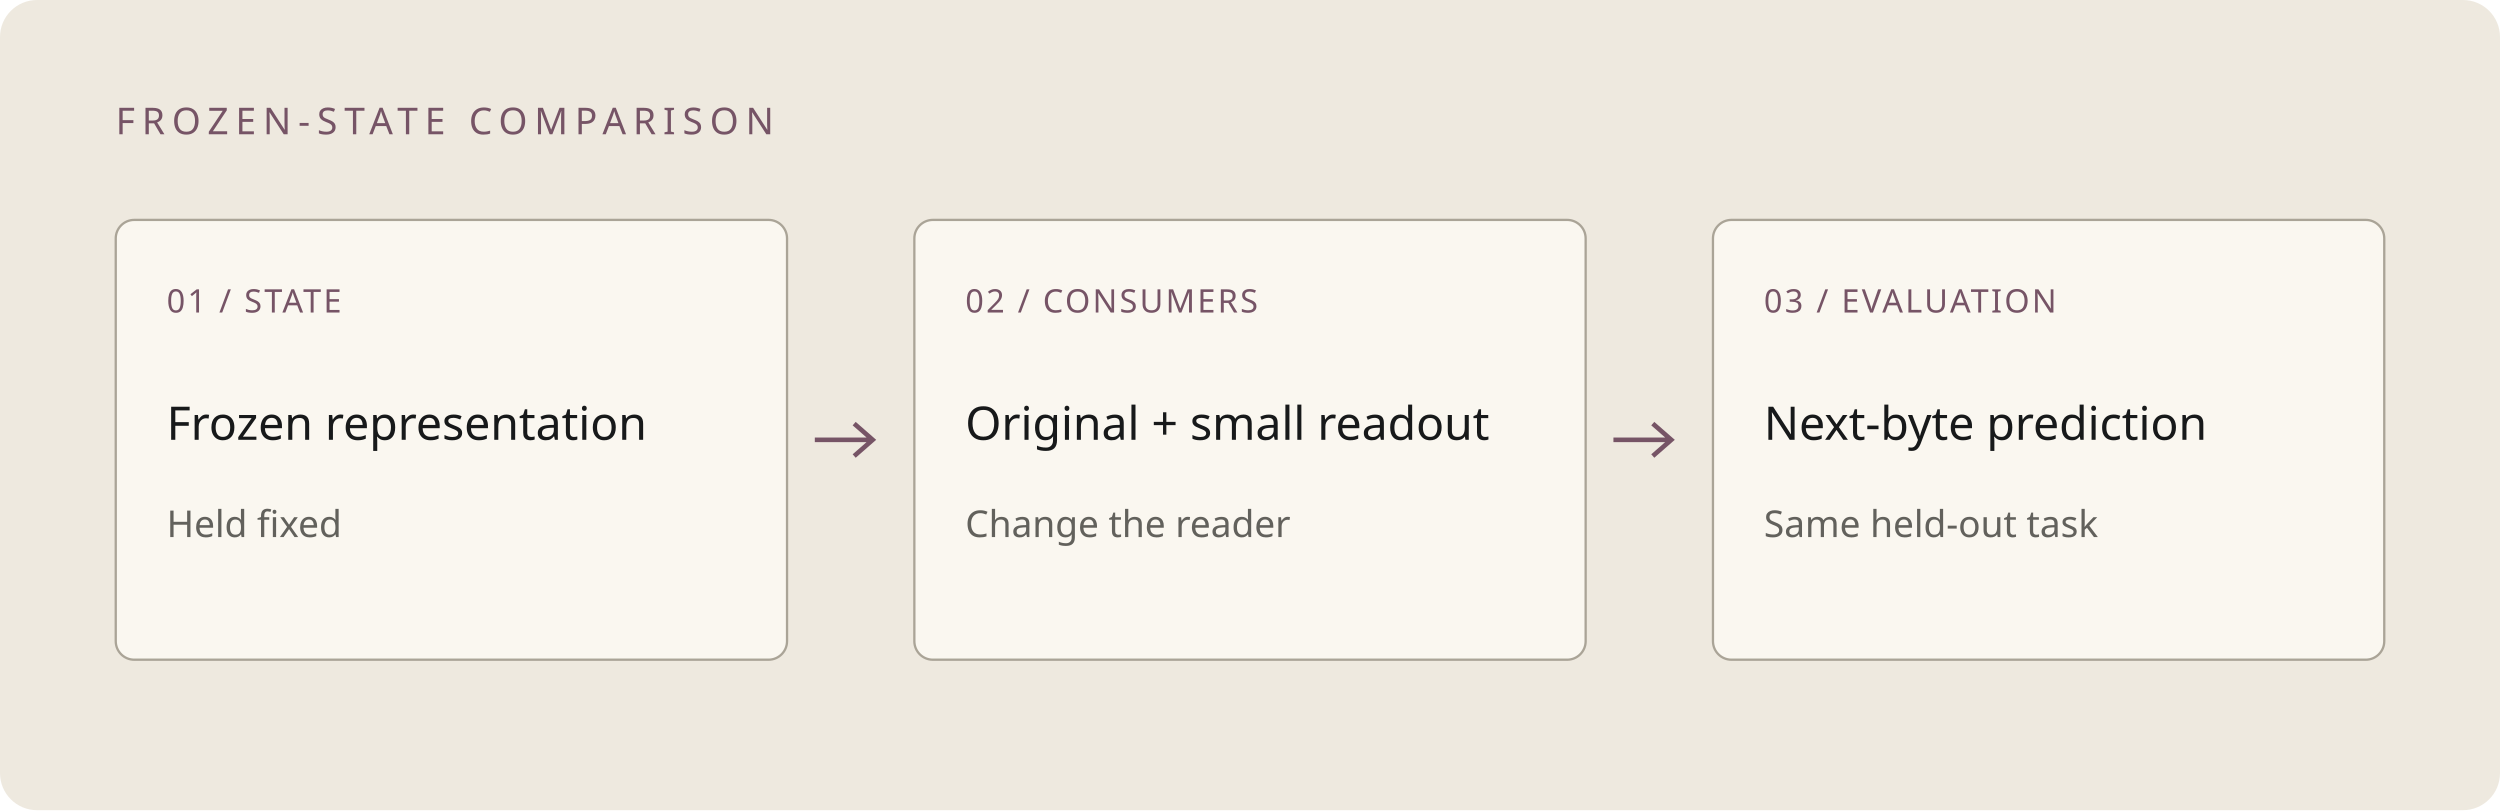
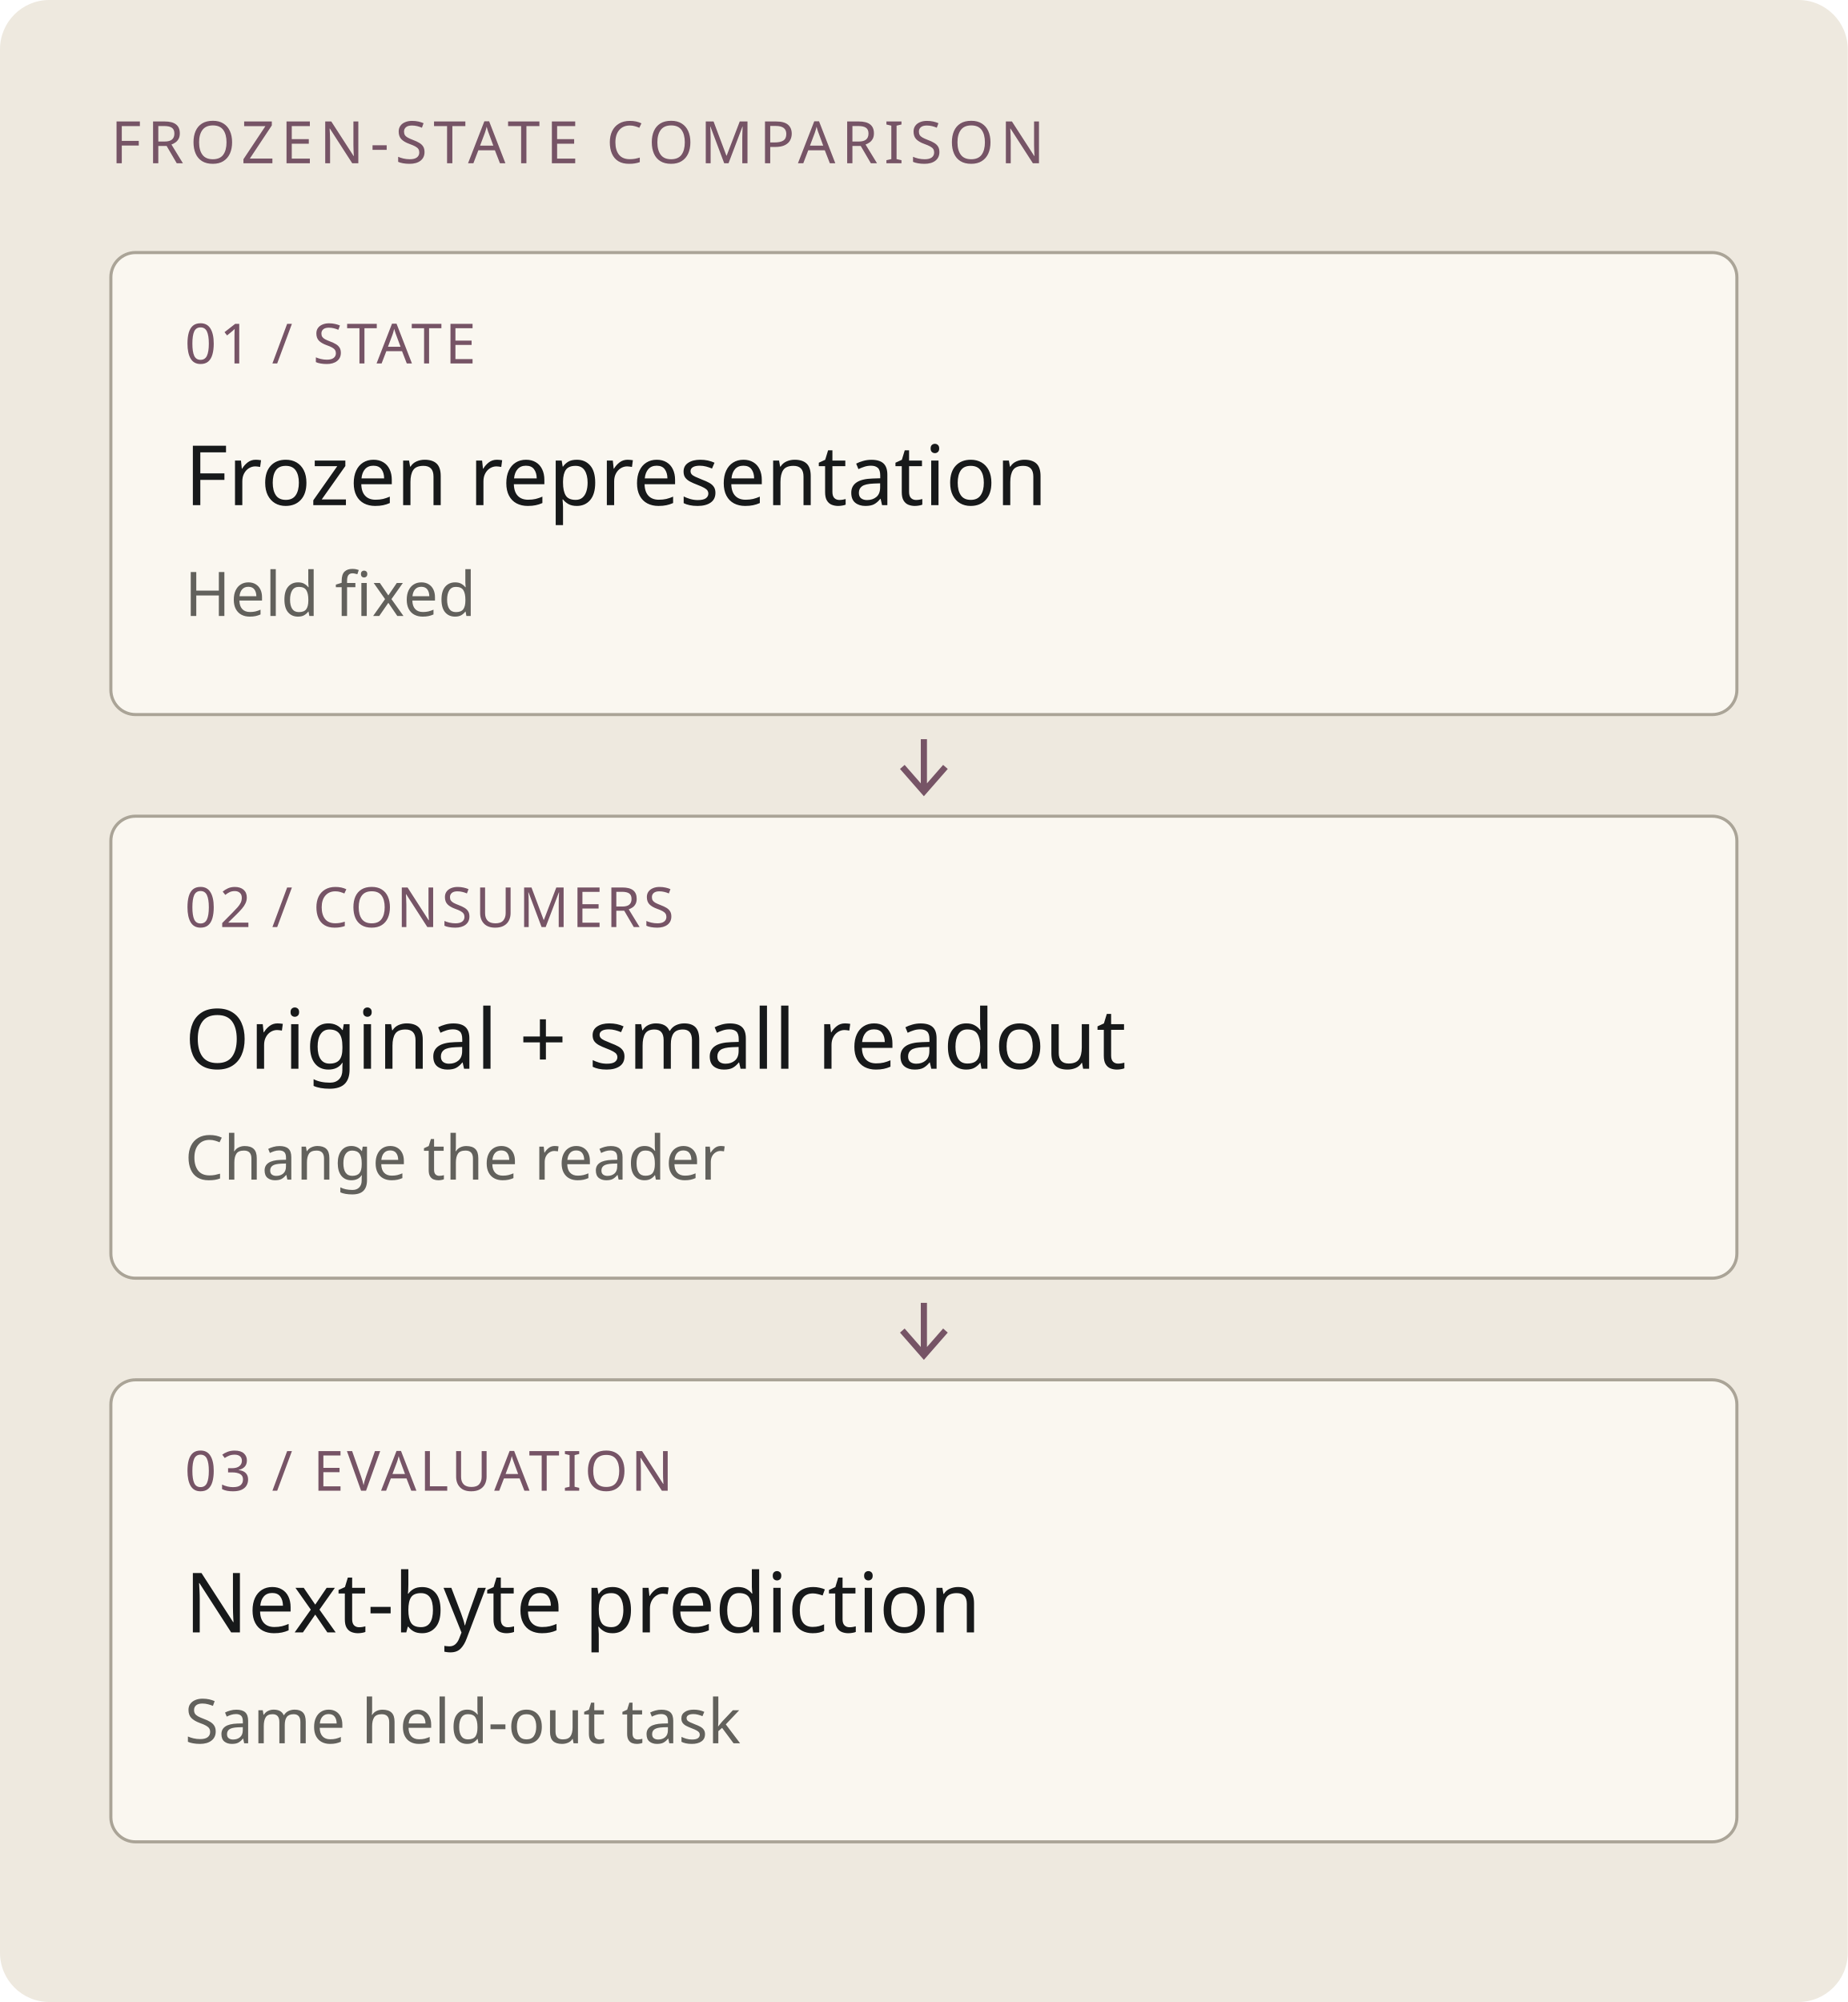
- <svg xmlns="http://www.w3.org/2000/svg" viewBox="0 0 1080 350" role="img" aria-label="FROZEN-STATE COMPARISON">
-   <rect width="1080" height="350" rx="16" fill="#eee9df" />
-   <text x="50" y="58" fill="#765466" font-family="sans-serif" font-size="16" letter-spacing="3">FROZEN-STATE COMPARISON</text>
-   <rect x="50" y="95" width="290" height="190" rx="8" fill="#faf7f0" stroke="#aaa497" />
-   <text x="72" y="135" fill="#765466" font-family="sans-serif" font-size="14" letter-spacing="1">01 / STATE</text>
-   <text x="72" y="190" fill="#17191a" font-family="sans-serif" font-size="20">Frozen representation</text>
-   <text x="72" y="232" fill="#62615c" font-family="sans-serif" font-size="16">Held fixed</text>
-   <path d="M352 190 h25 m-8 -7 8 7 -8 7" fill="none" stroke="#765466" stroke-width="2" />
-   <rect x="395" y="95" width="290" height="190" rx="8" fill="#faf7f0" stroke="#aaa497" />
-   <text x="417" y="135" fill="#765466" font-family="sans-serif" font-size="14" letter-spacing="1">02 / CONSUMERS</text>
-   <text x="417" y="190" fill="#17191a" font-family="sans-serif" font-size="20">Original + small readout</text>
-   <text x="417" y="232" fill="#62615c" font-family="sans-serif" font-size="16">Change the reader</text>
-   <path d="M697 190 h25 m-8 -7 8 7 -8 7" fill="none" stroke="#765466" stroke-width="2" />
-   <rect x="740" y="95" width="290" height="190" rx="8" fill="#faf7f0" stroke="#aaa497" />
-   <text x="762" y="135" fill="#765466" font-family="sans-serif" font-size="14" letter-spacing="1">03 / EVALUATION</text>
-   <text x="762" y="190" fill="#17191a" font-family="sans-serif" font-size="20">Next-byte prediction</text>
-   <text x="762" y="232" fill="#62615c" font-family="sans-serif" font-size="16">Same held-out task</text>
+ <svg xmlns="http://www.w3.org/2000/svg" viewBox="0 0 600 650" role="img" aria-label="FROZEN-STATE COMPARISON">
+   <rect width="600" height="650" rx="16" fill="#eee9df" />
+   <text x="36" y="53" fill="#765466" font-family="sans-serif" font-size="19" letter-spacing="2">FROZEN-STATE COMPARISON</text>
+   <rect x="36" y="82" width="528" height="150" rx="8" fill="#faf7f0" stroke="#aaa497" />
+   <text x="60" y="118" fill="#765466" font-family="sans-serif" font-size="18" letter-spacing="1">01 / STATE</text>
+   <text x="60" y="164" fill="#17191a" font-family="sans-serif" font-size="27">Frozen representation</text>
+   <text x="60" y="200" fill="#62615c" font-family="sans-serif" font-size="20">Held fixed</text>
+   <path d="M300 240 v17 m-7 -8 7 8 7 -8" fill="none" stroke="#765466" stroke-width="2" />
+   <rect x="36" y="265" width="528" height="150" rx="8" fill="#faf7f0" stroke="#aaa497" />
+   <text x="60" y="301" fill="#765466" font-family="sans-serif" font-size="18" letter-spacing="1">02 / CONSUMERS</text>
+   <text x="60" y="347" fill="#17191a" font-family="sans-serif" font-size="27">Original + small readout</text>
+   <text x="60" y="383" fill="#62615c" font-family="sans-serif" font-size="20">Change the reader</text>
+   <path d="M300 423 v17 m-7 -8 7 8 7 -8" fill="none" stroke="#765466" stroke-width="2" />
+   <rect x="36" y="448" width="528" height="150" rx="8" fill="#faf7f0" stroke="#aaa497" />
+   <text x="60" y="484" fill="#765466" font-family="sans-serif" font-size="18" letter-spacing="1">03 / EVALUATION</text>
+   <text x="60" y="530" fill="#17191a" font-family="sans-serif" font-size="27">Next-byte prediction</text>
+   <text x="60" y="566" fill="#62615c" font-family="sans-serif" font-size="20">Same held-out task</text>
</svg>
